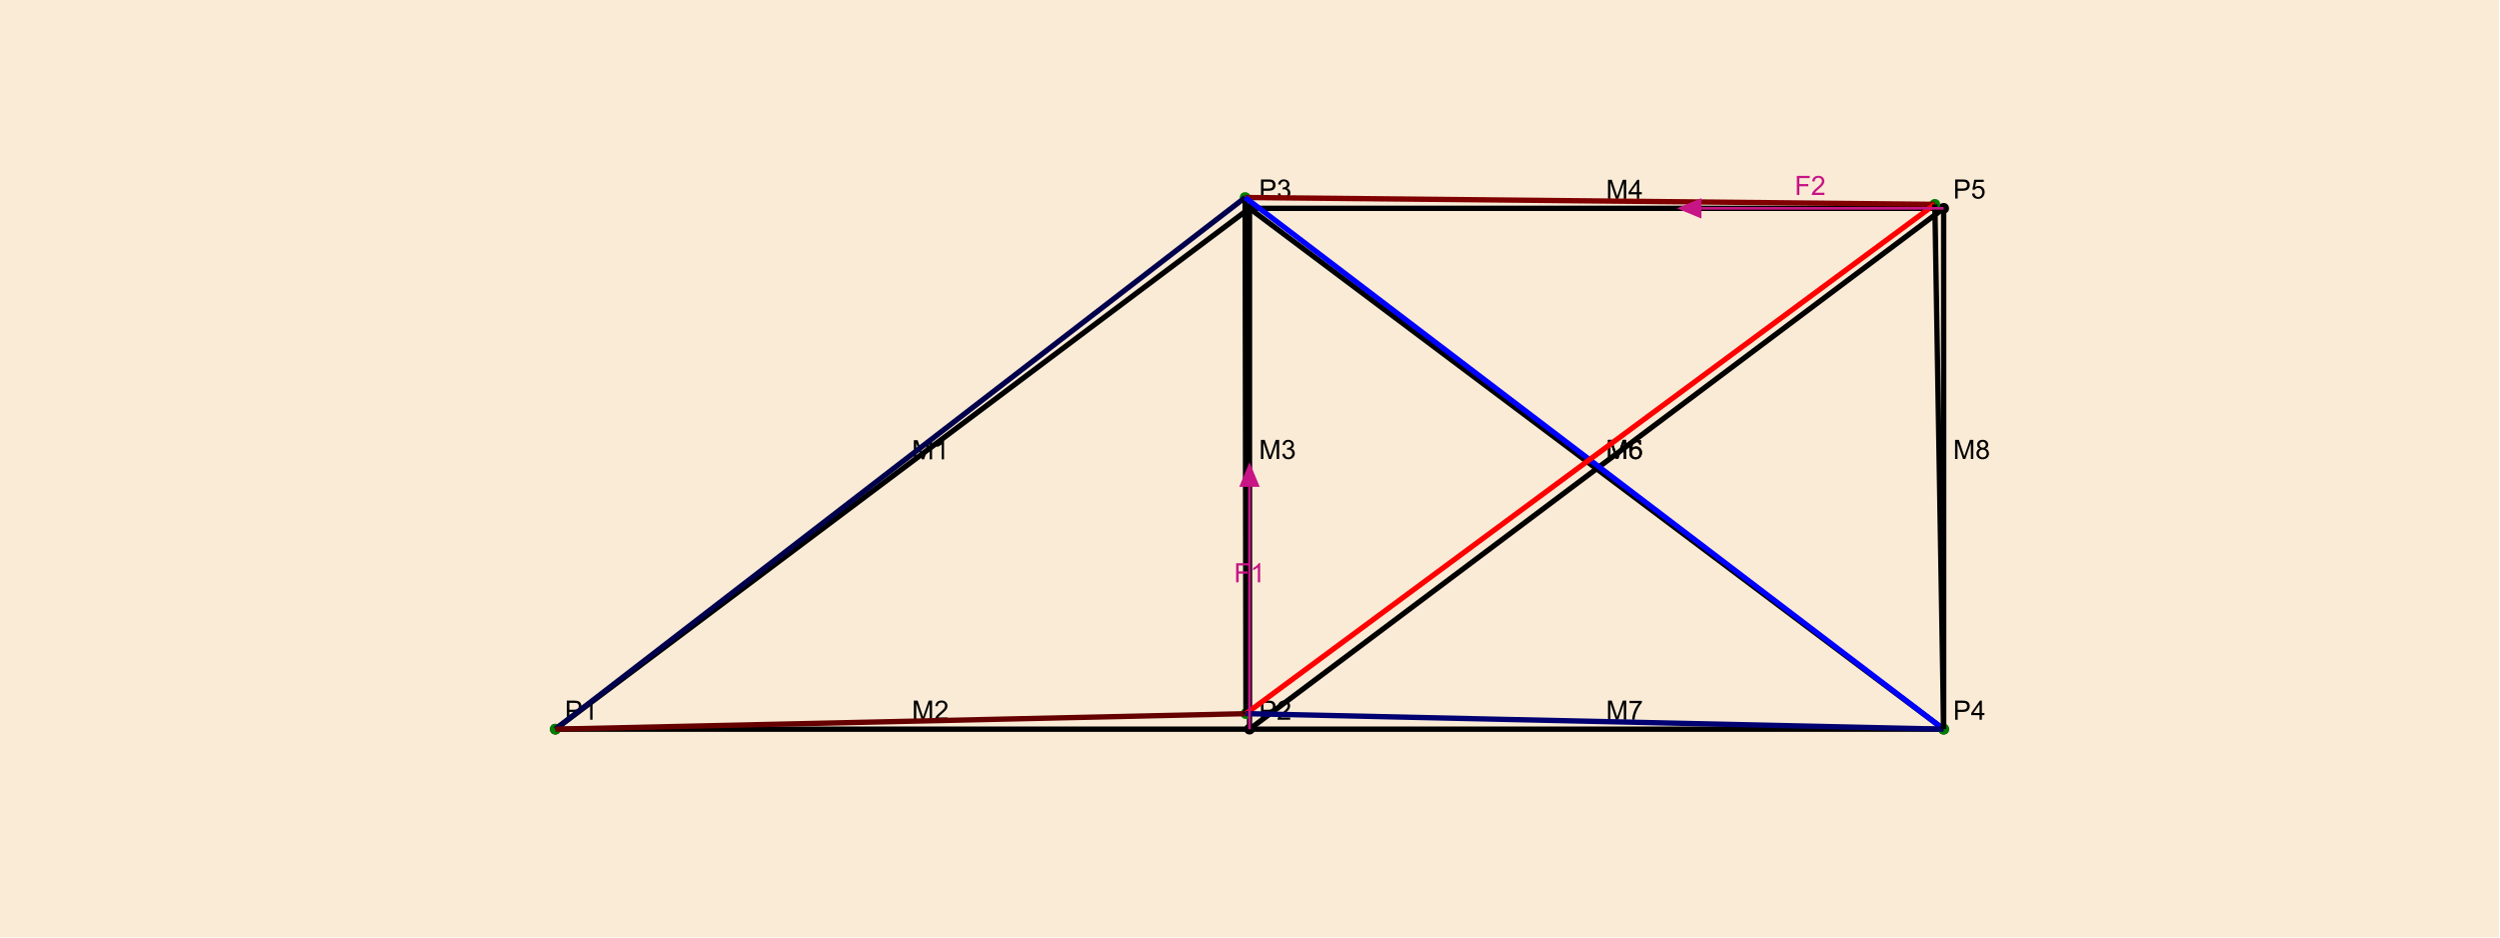
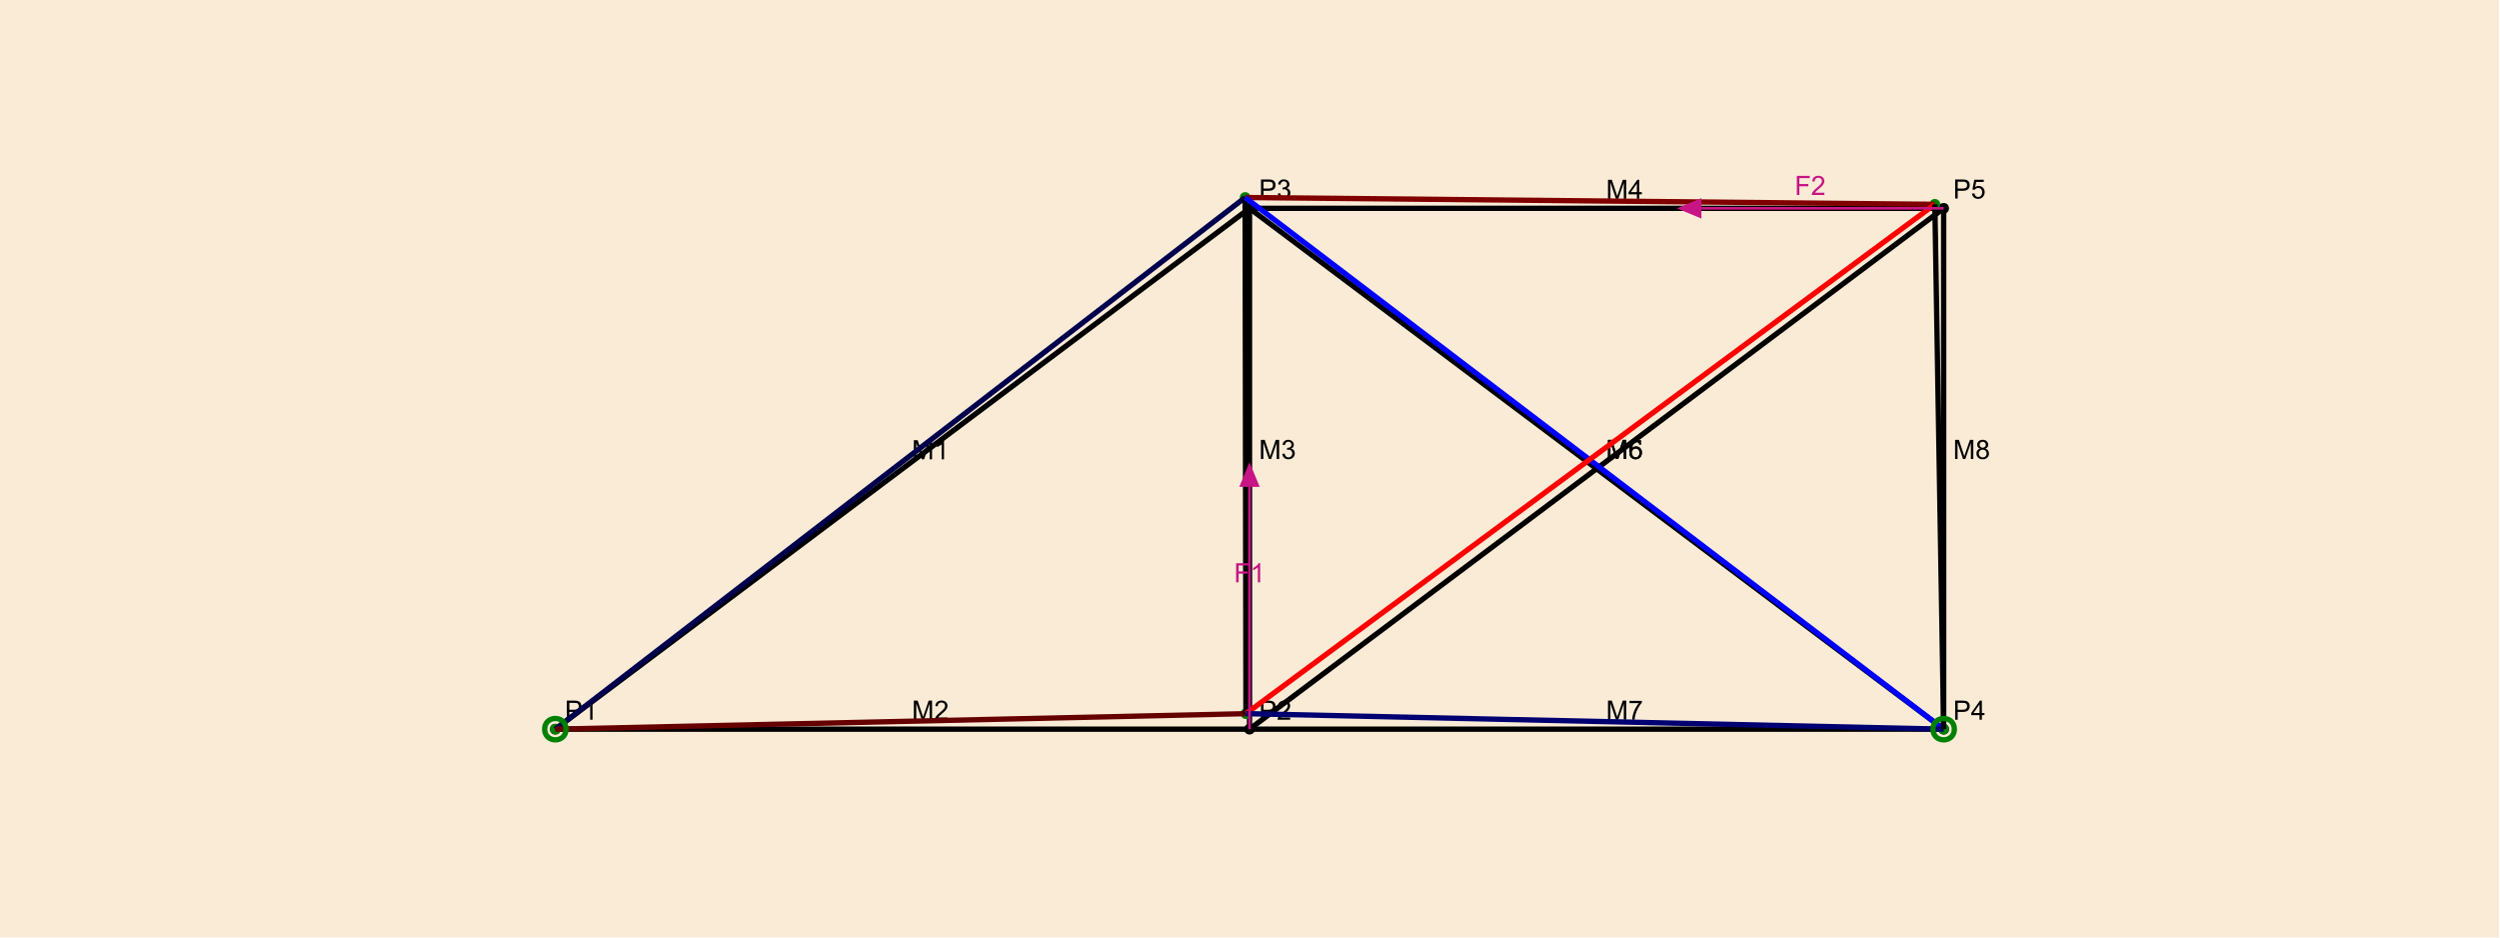
<svg xmlns="http://www.w3.org/2000/svg" xmlns:xlink="http://www.w3.org/1999/xlink" width="936.329pt" height="351.123pt" viewBox="0 0 936.329 351.123" version="1.1">
  <defs>
    <g>
      <symbol overflow="visible" id="glyph0-0">
        <path style="stroke:none;" d="M 1.25 0 L 1.25 -6.25 L 6.25 -6.25 L 6.25 0 Z M 1.406 -0.156 L 6.094 -0.156 L 6.094 -6.094 L 1.406 -6.094 Z M 1.406 -0.156 " />
      </symbol>
      <symbol overflow="visible" id="glyph0-1">
        <path style="stroke:none;" d="M 0.773 0 L 0.773 -7.156 L 3.473 -7.156 C 3.945 -7.152 4.309 -7.133 4.562 -7.09 C 4.91 -7.027 5.203 -6.914 5.441 -6.754 C 5.68 -6.586 5.871 -6.355 6.016 -6.062 C 6.16 -5.766 6.234 -5.441 6.234 -5.086 C 6.234 -4.477 6.039 -3.961 5.652 -3.543 C 5.266 -3.117 4.566 -2.906 3.555 -2.91 L 1.719 -2.91 L 1.719 0 Z M 1.719 -3.754 L 3.57 -3.754 C 4.18 -3.75 4.613 -3.863 4.871 -4.094 C 5.125 -4.32 5.254 -4.641 5.258 -5.059 C 5.254 -5.355 5.18 -5.613 5.031 -5.828 C 4.879 -6.039 4.68 -6.18 4.434 -6.25 C 4.273 -6.289 3.98 -6.309 3.551 -6.312 L 1.719 -6.312 Z M 1.719 -3.754 " />
      </symbol>
      <symbol overflow="visible" id="glyph0-2">
        <path style="stroke:none;" d="M 3.727 0 L 2.848 0 L 2.848 -5.602 C 2.637 -5.398 2.359 -5.195 2.016 -4.992 C 1.672 -4.789 1.363 -4.637 1.09 -4.539 L 1.09 -5.391 C 1.582 -5.621 2.012 -5.898 2.379 -6.23 C 2.746 -6.555 3.004 -6.875 3.16 -7.188 L 3.727 -7.188 Z M 3.727 0 " />
      </symbol>
      <symbol overflow="visible" id="glyph0-3">
        <path style="stroke:none;" d="M 5.035 -0.844 L 5.035 0 L 0.305 0 C 0.297 -0.211 0.328 -0.414 0.406 -0.609 C 0.523 -0.93 0.719 -1.246 0.984 -1.562 C 1.25 -1.871 1.633 -2.234 2.133 -2.648 C 2.91 -3.281 3.434 -3.785 3.711 -4.16 C 3.98 -4.535 4.117 -4.887 4.121 -5.219 C 4.117 -5.566 3.992 -5.859 3.746 -6.102 C 3.496 -6.336 3.172 -6.457 2.773 -6.461 C 2.348 -6.457 2.012 -6.328 1.758 -6.078 C 1.5 -5.82 1.371 -5.469 1.371 -5.023 L 0.469 -5.117 C 0.531 -5.789 0.762 -6.305 1.168 -6.656 C 1.566 -7.008 2.109 -7.184 2.793 -7.188 C 3.477 -7.184 4.02 -6.992 4.422 -6.617 C 4.82 -6.234 5.02 -5.762 5.023 -5.199 C 5.02 -4.91 4.961 -4.629 4.848 -4.355 C 4.727 -4.074 4.535 -3.785 4.266 -3.48 C 3.992 -3.176 3.539 -2.754 2.91 -2.223 C 2.379 -1.777 2.039 -1.477 1.895 -1.32 C 1.742 -1.16 1.621 -1.004 1.523 -0.844 Z M 5.035 -0.844 " />
      </symbol>
      <symbol overflow="visible" id="glyph0-4">
        <path style="stroke:none;" d="M 0.422 -1.891 L 1.297 -2.008 C 1.395 -1.504 1.566 -1.145 1.812 -0.93 C 2.055 -0.707 2.352 -0.598 2.699 -0.602 C 3.109 -0.598 3.457 -0.742 3.746 -1.031 C 4.027 -1.316 4.172 -1.668 4.176 -2.094 C 4.172 -2.492 4.039 -2.824 3.777 -3.09 C 3.512 -3.348 3.176 -3.48 2.773 -3.484 C 2.602 -3.48 2.395 -3.449 2.152 -3.391 L 2.25 -4.16 C 2.309 -4.152 2.355 -4.148 2.391 -4.148 C 2.766 -4.148 3.102 -4.246 3.402 -4.441 C 3.699 -4.637 3.848 -4.938 3.852 -5.348 C 3.848 -5.664 3.738 -5.93 3.523 -6.145 C 3.305 -6.355 3.023 -6.461 2.68 -6.465 C 2.336 -6.461 2.051 -6.355 1.824 -6.141 C 1.594 -5.926 1.449 -5.602 1.387 -5.176 L 0.508 -5.332 C 0.613 -5.918 0.855 -6.371 1.238 -6.699 C 1.617 -7.02 2.094 -7.184 2.66 -7.188 C 3.051 -7.184 3.41 -7.098 3.738 -6.934 C 4.066 -6.762 4.316 -6.535 4.496 -6.25 C 4.668 -5.957 4.758 -5.648 4.758 -5.328 C 4.758 -5.016 4.672 -4.734 4.508 -4.48 C 4.336 -4.227 4.09 -4.023 3.77 -3.875 C 4.191 -3.773 4.523 -3.574 4.758 -3.27 C 4.992 -2.961 5.109 -2.574 5.109 -2.113 C 5.109 -1.484 4.879 -0.953 4.426 -0.523 C 3.965 -0.09 3.391 0.121 2.695 0.125 C 2.066 0.121 1.543 -0.062 1.129 -0.434 C 0.711 -0.809 0.477 -1.293 0.422 -1.891 Z M 0.422 -1.891 " />
      </symbol>
      <symbol overflow="visible" id="glyph0-5">
        <path style="stroke:none;" d="M 3.234 0 L 3.234 -1.715 L 0.125 -1.715 L 0.125 -2.52 L 3.395 -7.156 L 4.109 -7.156 L 4.109 -2.52 L 5.078 -2.52 L 5.078 -1.715 L 4.109 -1.715 L 4.109 0 Z M 3.234 -2.52 L 3.234 -5.746 L 0.992 -2.52 Z M 3.234 -2.52 " />
      </symbol>
      <symbol overflow="visible" id="glyph0-6">
        <path style="stroke:none;" d="M 0.414 -1.875 L 1.336 -1.953 C 1.406 -1.5 1.562 -1.164 1.812 -0.941 C 2.059 -0.711 2.359 -0.598 2.715 -0.602 C 3.137 -0.598 3.496 -0.758 3.789 -1.078 C 4.078 -1.398 4.223 -1.82 4.227 -2.348 C 4.223 -2.848 4.082 -3.242 3.805 -3.535 C 3.52 -3.82 3.152 -3.965 2.699 -3.969 C 2.414 -3.965 2.16 -3.902 1.934 -3.777 C 1.707 -3.648 1.527 -3.48 1.398 -3.277 L 0.57 -3.383 L 1.266 -7.062 L 4.824 -7.062 L 4.824 -6.219 L 1.969 -6.219 L 1.582 -4.297 C 2.012 -4.594 2.461 -4.746 2.934 -4.746 C 3.555 -4.746 4.082 -4.527 4.516 -4.094 C 4.941 -3.66 5.156 -3.105 5.16 -2.426 C 5.156 -1.777 4.969 -1.215 4.594 -0.746 C 4.133 -0.168 3.504 0.117 2.715 0.121 C 2.059 0.117 1.527 -0.062 1.121 -0.426 C 0.707 -0.789 0.473 -1.273 0.414 -1.875 Z M 0.414 -1.875 " />
      </symbol>
      <symbol overflow="visible" id="glyph0-7">
        <path style="stroke:none;" d="M 0.742 0 L 0.742 -7.156 L 2.168 -7.156 L 3.863 -2.09 C 4.016 -1.617 4.129 -1.266 4.203 -1.031 C 4.281 -1.289 4.41 -1.672 4.586 -2.18 L 6.297 -7.156 L 7.574 -7.156 L 7.574 0 L 6.66 0 L 6.66 -5.992 L 4.578 0 L 3.727 0 L 1.656 -6.094 L 1.656 0 Z M 0.742 0 " />
      </symbol>
      <symbol overflow="visible" id="glyph0-8">
        <path style="stroke:none;" d="M 4.977 -5.406 L 4.102 -5.336 C 4.023 -5.68 3.91 -5.93 3.77 -6.09 C 3.527 -6.336 3.234 -6.461 2.891 -6.465 C 2.605 -6.461 2.359 -6.383 2.152 -6.23 C 1.871 -6.027 1.652 -5.734 1.496 -5.348 C 1.332 -4.957 1.25 -4.406 1.25 -3.691 C 1.457 -4.012 1.715 -4.25 2.023 -4.41 C 2.328 -4.562 2.652 -4.641 2.988 -4.645 C 3.574 -4.641 4.07 -4.426 4.484 -3.996 C 4.891 -3.566 5.098 -3.008 5.102 -2.324 C 5.098 -1.871 5 -1.453 4.812 -1.07 C 4.617 -0.684 4.352 -0.387 4.016 -0.184 C 3.672 0.02 3.289 0.117 2.859 0.121 C 2.125 0.117 1.527 -0.148 1.066 -0.684 C 0.605 -1.219 0.375 -2.109 0.375 -3.352 C 0.375 -4.734 0.629 -5.738 1.141 -6.367 C 1.586 -6.91 2.188 -7.184 2.945 -7.188 C 3.504 -7.184 3.965 -7.027 4.328 -6.715 C 4.684 -6.398 4.898 -5.961 4.977 -5.406 Z M 1.387 -2.32 C 1.383 -2.016 1.445 -1.723 1.578 -1.449 C 1.703 -1.168 1.883 -0.957 2.117 -0.816 C 2.344 -0.668 2.59 -0.598 2.848 -0.602 C 3.215 -0.598 3.531 -0.746 3.801 -1.051 C 4.066 -1.348 4.199 -1.754 4.203 -2.27 C 4.199 -2.762 4.07 -3.152 3.809 -3.438 C 3.543 -3.723 3.211 -3.867 2.812 -3.867 C 2.414 -3.867 2.074 -3.723 1.801 -3.438 C 1.52 -3.152 1.383 -2.781 1.387 -2.32 Z M 1.387 -2.32 " />
      </symbol>
      <symbol overflow="visible" id="glyph0-9">
        <path style="stroke:none;" d="M 0.473 -6.219 L 0.473 -7.066 L 5.109 -7.066 L 5.109 -6.383 C 4.648 -5.895 4.195 -5.25 3.75 -4.449 C 3.305 -3.641 2.957 -2.816 2.715 -1.969 C 2.535 -1.367 2.426 -0.711 2.379 0 L 1.477 0 C 1.484 -0.562 1.594 -1.242 1.805 -2.039 C 2.016 -2.836 2.32 -3.605 2.719 -4.348 C 3.113 -5.09 3.531 -5.711 3.98 -6.219 Z M 0.473 -6.219 " />
      </symbol>
      <symbol overflow="visible" id="glyph0-10">
        <path style="stroke:none;" d="M 1.766 -3.883 C 1.398 -4.012 1.129 -4.203 0.957 -4.453 C 0.777 -4.699 0.691 -4.996 0.695 -5.344 C 0.691 -5.863 0.879 -6.301 1.254 -6.656 C 1.629 -7.008 2.125 -7.184 2.75 -7.188 C 3.371 -7.184 3.875 -7 4.258 -6.641 C 4.637 -6.273 4.828 -5.832 4.828 -5.316 C 4.828 -4.98 4.738 -4.691 4.566 -4.449 C 4.387 -4.199 4.125 -4.012 3.773 -3.883 C 4.211 -3.738 4.543 -3.508 4.777 -3.188 C 5.004 -2.867 5.121 -2.484 5.121 -2.047 C 5.121 -1.43 4.902 -0.918 4.473 -0.504 C 4.035 -0.09 3.469 0.117 2.766 0.121 C 2.055 0.117 1.484 -0.09 1.055 -0.504 C 0.621 -0.922 0.402 -1.441 0.406 -2.07 C 0.402 -2.531 0.52 -2.922 0.758 -3.238 C 0.992 -3.551 1.328 -3.766 1.766 -3.883 Z M 1.594 -5.371 C 1.594 -5.031 1.699 -4.754 1.918 -4.539 C 2.133 -4.324 2.418 -4.219 2.77 -4.219 C 3.105 -4.219 3.383 -4.324 3.602 -4.539 C 3.816 -4.75 3.926 -5.012 3.926 -5.32 C 3.926 -5.641 3.812 -5.91 3.59 -6.133 C 3.367 -6.352 3.09 -6.461 2.758 -6.465 C 2.422 -6.461 2.145 -6.355 1.926 -6.141 C 1.703 -5.926 1.594 -5.668 1.594 -5.371 Z M 1.309 -2.066 C 1.305 -1.812 1.363 -1.57 1.484 -1.336 C 1.602 -1.102 1.781 -0.918 2.016 -0.793 C 2.25 -0.66 2.5 -0.598 2.773 -0.602 C 3.188 -0.598 3.535 -0.73 3.812 -1.004 C 4.082 -1.27 4.219 -1.613 4.223 -2.035 C 4.219 -2.457 4.078 -2.809 3.801 -3.086 C 3.516 -3.359 3.164 -3.496 2.742 -3.5 C 2.328 -3.496 1.984 -3.359 1.715 -3.09 C 1.441 -2.812 1.305 -2.473 1.309 -2.066 Z M 1.309 -2.066 " />
      </symbol>
      <symbol overflow="visible" id="glyph0-11">
        <path style="stroke:none;" d="M 0.82 0 L 0.82 -7.156 L 5.648 -7.156 L 5.648 -6.312 L 1.766 -6.312 L 1.766 -4.098 L 5.125 -4.098 L 5.125 -3.25 L 1.766 -3.25 L 1.766 0 Z M 0.82 0 " />
      </symbol>
    </g>
  </defs>
-   <g id="surface61">
+   <g id="surface111">
    <rect x="0" y="0" width="936.329" height="351.123" style="fill:rgb(98.039%,92.157%,84.314%);fill-opacity:1;stroke:none;" />
    <path style=" stroke:none;fill-rule:nonzero;fill:rgb(0%,0%,0%);fill-opacity:1;" d="M 210.074 273.098 C 210.074 275.762 206.074 275.762 206.074 273.098 C 206.074 270.43 210.074 270.43 210.074 273.098 " />
    <g style="fill:rgb(0%,0%,0%);fill-opacity:1;">
      <use xlink:href="#glyph0-1" x="211.609" y="269.56" />
      <use xlink:href="#glyph0-2" x="218.279" y="269.56" />
    </g>
    <path style=" stroke:none;fill-rule:nonzero;fill:rgb(0%,0%,0%);fill-opacity:1;" d="M 470.164 273.098 C 470.164 275.762 466.164 275.762 466.164 273.098 C 466.164 270.43 470.164 270.43 470.164 273.098 " />
    <g style="fill:rgb(0%,0%,0%);fill-opacity:1;">
      <use xlink:href="#glyph0-1" x="471.7" y="269.56" />
      <use xlink:href="#glyph0-3" x="478.37" y="269.56" />
    </g>
    <path style=" stroke:none;fill-rule:nonzero;fill:rgb(0%,0%,0%);fill-opacity:1;" d="M 470.164 78.027 C 470.164 80.695 466.164 80.695 466.164 78.027 C 466.164 75.359 470.164 75.359 470.164 78.027 " />
    <g style="fill:rgb(0%,0%,0%);fill-opacity:1;">
      <use xlink:href="#glyph0-1" x="471.7" y="74.365" />
      <use xlink:href="#glyph0-4" x="478.37" y="74.365" />
    </g>
    <path style=" stroke:none;fill-rule:nonzero;fill:rgb(0%,0%,0%);fill-opacity:1;" d="M 730.258 273.098 C 730.258 275.762 726.258 275.762 726.258 273.098 C 726.258 270.43 730.258 270.43 730.258 273.098 " />
    <g style="fill:rgb(0%,0%,0%);fill-opacity:1;">
      <use xlink:href="#glyph0-1" x="731.792" y="269.56" />
      <use xlink:href="#glyph0-5" x="738.461" y="269.56" />
    </g>
    <path style=" stroke:none;fill-rule:nonzero;fill:rgb(0%,0%,0%);fill-opacity:1;" d="M 730.258 78.027 C 730.258 80.695 726.258 80.695 726.258 78.027 C 726.258 75.359 730.258 75.359 730.258 78.027 " />
    <g style="fill:rgb(0%,0%,0%);fill-opacity:1;">
      <use xlink:href="#glyph0-1" x="731.792" y="74.37" />
      <use xlink:href="#glyph0-6" x="738.461" y="74.37" />
    </g>
    <path style="fill:none;stroke-width:2;stroke-linecap:butt;stroke-linejoin:miter;stroke:rgb(0%,0%,0%);stroke-opacity:1;stroke-miterlimit:10;" d="M 208.074 273.098 L 468.164 78.027 " />
    <g style="fill:rgb(0%,0%,0%);fill-opacity:1;">
      <use xlink:href="#glyph0-7" x="341.654" y="172.026" />
      <use xlink:href="#glyph0-2" x="349.984" y="172.026" />
    </g>
    <path style="fill:none;stroke-width:2;stroke-linecap:butt;stroke-linejoin:miter;stroke:rgb(0%,0%,0%);stroke-opacity:1;stroke-miterlimit:10;" d="M 208.074 273.098 L 468.164 273.098 " />
    <g style="fill:rgb(0%,0%,0%);fill-opacity:1;">
      <use xlink:href="#glyph0-7" x="341.654" y="269.56" />
      <use xlink:href="#glyph0-3" x="349.984" y="269.56" />
    </g>
    <path style="fill:none;stroke-width:2;stroke-linecap:butt;stroke-linejoin:miter;stroke:rgb(0%,0%,0%);stroke-opacity:1;stroke-miterlimit:10;" d="M 468.164 273.098 L 468.164 78.027 " />
    <g style="fill:rgb(0%,0%,0%);fill-opacity:1;">
      <use xlink:href="#glyph0-7" x="471.7" y="171.899" />
      <use xlink:href="#glyph0-4" x="480.03" y="171.899" />
    </g>
    <path style="fill:none;stroke-width:2;stroke-linecap:butt;stroke-linejoin:miter;stroke:rgb(0%,0%,0%);stroke-opacity:1;stroke-miterlimit:10;" d="M 468.164 78.027 L 728.258 78.027 " />
    <g style="fill:rgb(0%,0%,0%);fill-opacity:1;">
      <use xlink:href="#glyph0-7" x="601.746" y="74.492" />
      <use xlink:href="#glyph0-5" x="610.076" y="74.492" />
    </g>
    <path style="fill:none;stroke-width:2;stroke-linecap:butt;stroke-linejoin:miter;stroke:rgb(0%,0%,0%);stroke-opacity:1;stroke-miterlimit:10;" d="M 468.164 78.027 L 728.258 273.098 " />
    <g style="fill:rgb(0%,0%,0%);fill-opacity:1;">
      <use xlink:href="#glyph0-7" x="601.746" y="171.904" />
      <use xlink:href="#glyph0-6" x="610.076" y="171.904" />
    </g>
    <path style="fill:none;stroke-width:2;stroke-linecap:butt;stroke-linejoin:miter;stroke:rgb(0%,0%,0%);stroke-opacity:1;stroke-miterlimit:10;" d="M 468.164 273.098 L 728.258 78.027 " />
    <g style="fill:rgb(0%,0%,0%);fill-opacity:1;">
      <use xlink:href="#glyph0-7" x="601.746" y="171.904" />
      <use xlink:href="#glyph0-8" x="610.076" y="171.904" />
    </g>
    <path style="fill:none;stroke-width:2;stroke-linecap:butt;stroke-linejoin:miter;stroke:rgb(0%,0%,0%);stroke-opacity:1;stroke-miterlimit:10;" d="M 468.164 273.098 L 728.258 273.098 " />
    <g style="fill:rgb(0%,0%,0%);fill-opacity:1;">
      <use xlink:href="#glyph0-7" x="601.746" y="269.56" />
      <use xlink:href="#glyph0-9" x="610.076" y="269.56" />
    </g>
    <path style="fill:none;stroke-width:2;stroke-linecap:butt;stroke-linejoin:miter;stroke:rgb(0%,0%,0%);stroke-opacity:1;stroke-miterlimit:10;" d="M 728.258 273.098 L 728.258 78.027 " />
    <g style="fill:rgb(0%,0%,0%);fill-opacity:1;">
      <use xlink:href="#glyph0-7" x="731.792" y="171.904" />
      <use xlink:href="#glyph0-10" x="740.122" y="171.904" />
    </g>
    <path style=" stroke:none;fill-rule:nonzero;fill:rgb(0%,50.196%,0%);fill-opacity:1;" d="M 210.074 273.098 C 210.074 275.762 206.074 275.762 206.074 273.098 C 206.074 270.43 210.074 270.43 210.074 273.098 " />
    <path style=" stroke:none;fill-rule:nonzero;fill:rgb(0%,50.196%,0%);fill-opacity:1;" d="M 468.832 267.285 C 468.832 269.953 464.832 269.953 464.832 267.285 C 464.832 264.621 468.832 264.621 468.832 267.285 " />
    <path style=" stroke:none;fill-rule:nonzero;fill:rgb(0%,50.196%,0%);fill-opacity:1;" d="M 468.531 73.969 C 468.531 76.637 464.531 76.637 464.531 73.969 C 464.531 71.305 468.531 71.305 468.531 73.969 " />
    <path style=" stroke:none;fill-rule:nonzero;fill:rgb(0%,50.196%,0%);fill-opacity:1;" d="M 730.258 273.098 C 730.258 275.762 726.258 275.762 726.258 273.098 C 726.258 270.43 730.258 270.43 730.258 273.098 " />
    <path style=" stroke:none;fill-rule:nonzero;fill:rgb(0%,50.196%,0%);fill-opacity:1;" d="M 726.953 76.527 C 726.953 79.195 722.953 79.195 722.953 76.527 C 722.953 73.863 726.953 73.863 726.953 76.527 " />
    <path style="fill:none;stroke-width:2;stroke-linecap:butt;stroke-linejoin:miter;stroke:rgb(0%,0%,30.189%);stroke-opacity:1;stroke-miterlimit:10;" d="M 208.074 273.098 L 466.531 73.969 " />
    <path style="fill:none;stroke-width:2;stroke-linecap:butt;stroke-linejoin:miter;stroke:rgb(40%,0%,0%);stroke-opacity:1;stroke-miterlimit:10;" d="M 208.074 273.098 L 466.832 267.285 " />
    <path style="fill:none;stroke-width:2;stroke-linecap:butt;stroke-linejoin:miter;stroke:rgb(0%,0%,0%);stroke-opacity:1;stroke-miterlimit:10;" d="M 466.832 267.285 L 466.531 73.969 " />
    <path style="fill:none;stroke-width:2;stroke-linecap:butt;stroke-linejoin:miter;stroke:rgb(50.169%,0%,0%);stroke-opacity:1;stroke-miterlimit:10;" d="M 466.531 73.969 L 724.953 76.527 " />
    <path style="fill:none;stroke-width:2;stroke-linecap:butt;stroke-linejoin:miter;stroke:rgb(0%,0%,100%);stroke-opacity:1;stroke-miterlimit:10;" d="M 466.531 73.969 L 728.258 273.098 " />
    <path style="fill:none;stroke-width:2;stroke-linecap:butt;stroke-linejoin:miter;stroke:rgb(100%,0%,0%);stroke-opacity:1;stroke-miterlimit:10;" d="M 466.832 267.285 L 724.953 76.527 " />
    <path style="fill:none;stroke-width:2;stroke-linecap:butt;stroke-linejoin:miter;stroke:rgb(0%,0%,44.528%);stroke-opacity:1;stroke-miterlimit:10;" d="M 466.832 267.285 L 728.258 273.098 " />
    <path style="fill:none;stroke-width:2;stroke-linecap:butt;stroke-linejoin:miter;stroke:rgb(0%,0%,0%);stroke-opacity:1;stroke-miterlimit:10;" d="M 728.258 273.098 L 724.953 76.527 " />
    <path style="fill:none;stroke-width:1;stroke-linecap:butt;stroke-linejoin:miter;stroke:rgb(78.039%,8.235%,52.157%);stroke-opacity:1;stroke-miterlimit:10;" d="M 468.164 273.098 L 468.164 182.336 " />
    <path style=" stroke:none;fill-rule:nonzero;fill:rgb(78.039%,8.235%,52.157%);fill-opacity:1;" d="M 464.336 182.336 L 468.164 173.098 L 471.992 182.336 " />
    <g style="fill:rgb(78.039%,8.235%,52.157%);fill-opacity:1;">
      <use xlink:href="#glyph0-11" x="462.33" y="218.096" />
      <use xlink:href="#glyph0-2" x="468.438" y="218.096" />
    </g>
    <path style="fill:none;stroke-width:1;stroke-linecap:butt;stroke-linejoin:miter;stroke:rgb(78.039%,8.235%,52.157%);stroke-opacity:1;stroke-miterlimit:10;" d="M 728.258 78.027 L 637.496 78.027 " />
    <path style=" stroke:none;fill-rule:nonzero;fill:rgb(78.039%,8.235%,52.157%);fill-opacity:1;" d="M 637.496 81.855 L 628.258 78.027 L 637.496 74.199 " />
    <g style="fill:rgb(78.039%,8.235%,52.157%);fill-opacity:1;">
      <use xlink:href="#glyph0-11" x="672.421" y="73.027" />
      <use xlink:href="#glyph0-3" x="678.529" y="73.027" />
    </g>
+     <path style="fill:none;stroke-width:2;stroke-linecap:butt;stroke-linejoin:miter;stroke:rgb(0%,50.196%,0%);stroke-opacity:1;stroke-miterlimit:10;" d="M 212.074 273.098 C 212.074 278.43 204.074 278.43 204.074 273.098 C 204.074 267.762 212.074 267.762 212.074 273.098 " />
+     <path style="fill:none;stroke-width:2;stroke-linecap:butt;stroke-linejoin:miter;stroke:rgb(0%,50.196%,0%);stroke-opacity:1;stroke-miterlimit:10;" d="M 732.258 273.098 C 732.258 278.43 724.258 278.43 724.258 273.098 C 724.258 267.762 732.258 267.762 732.258 273.098 " />
  </g>
</svg>
